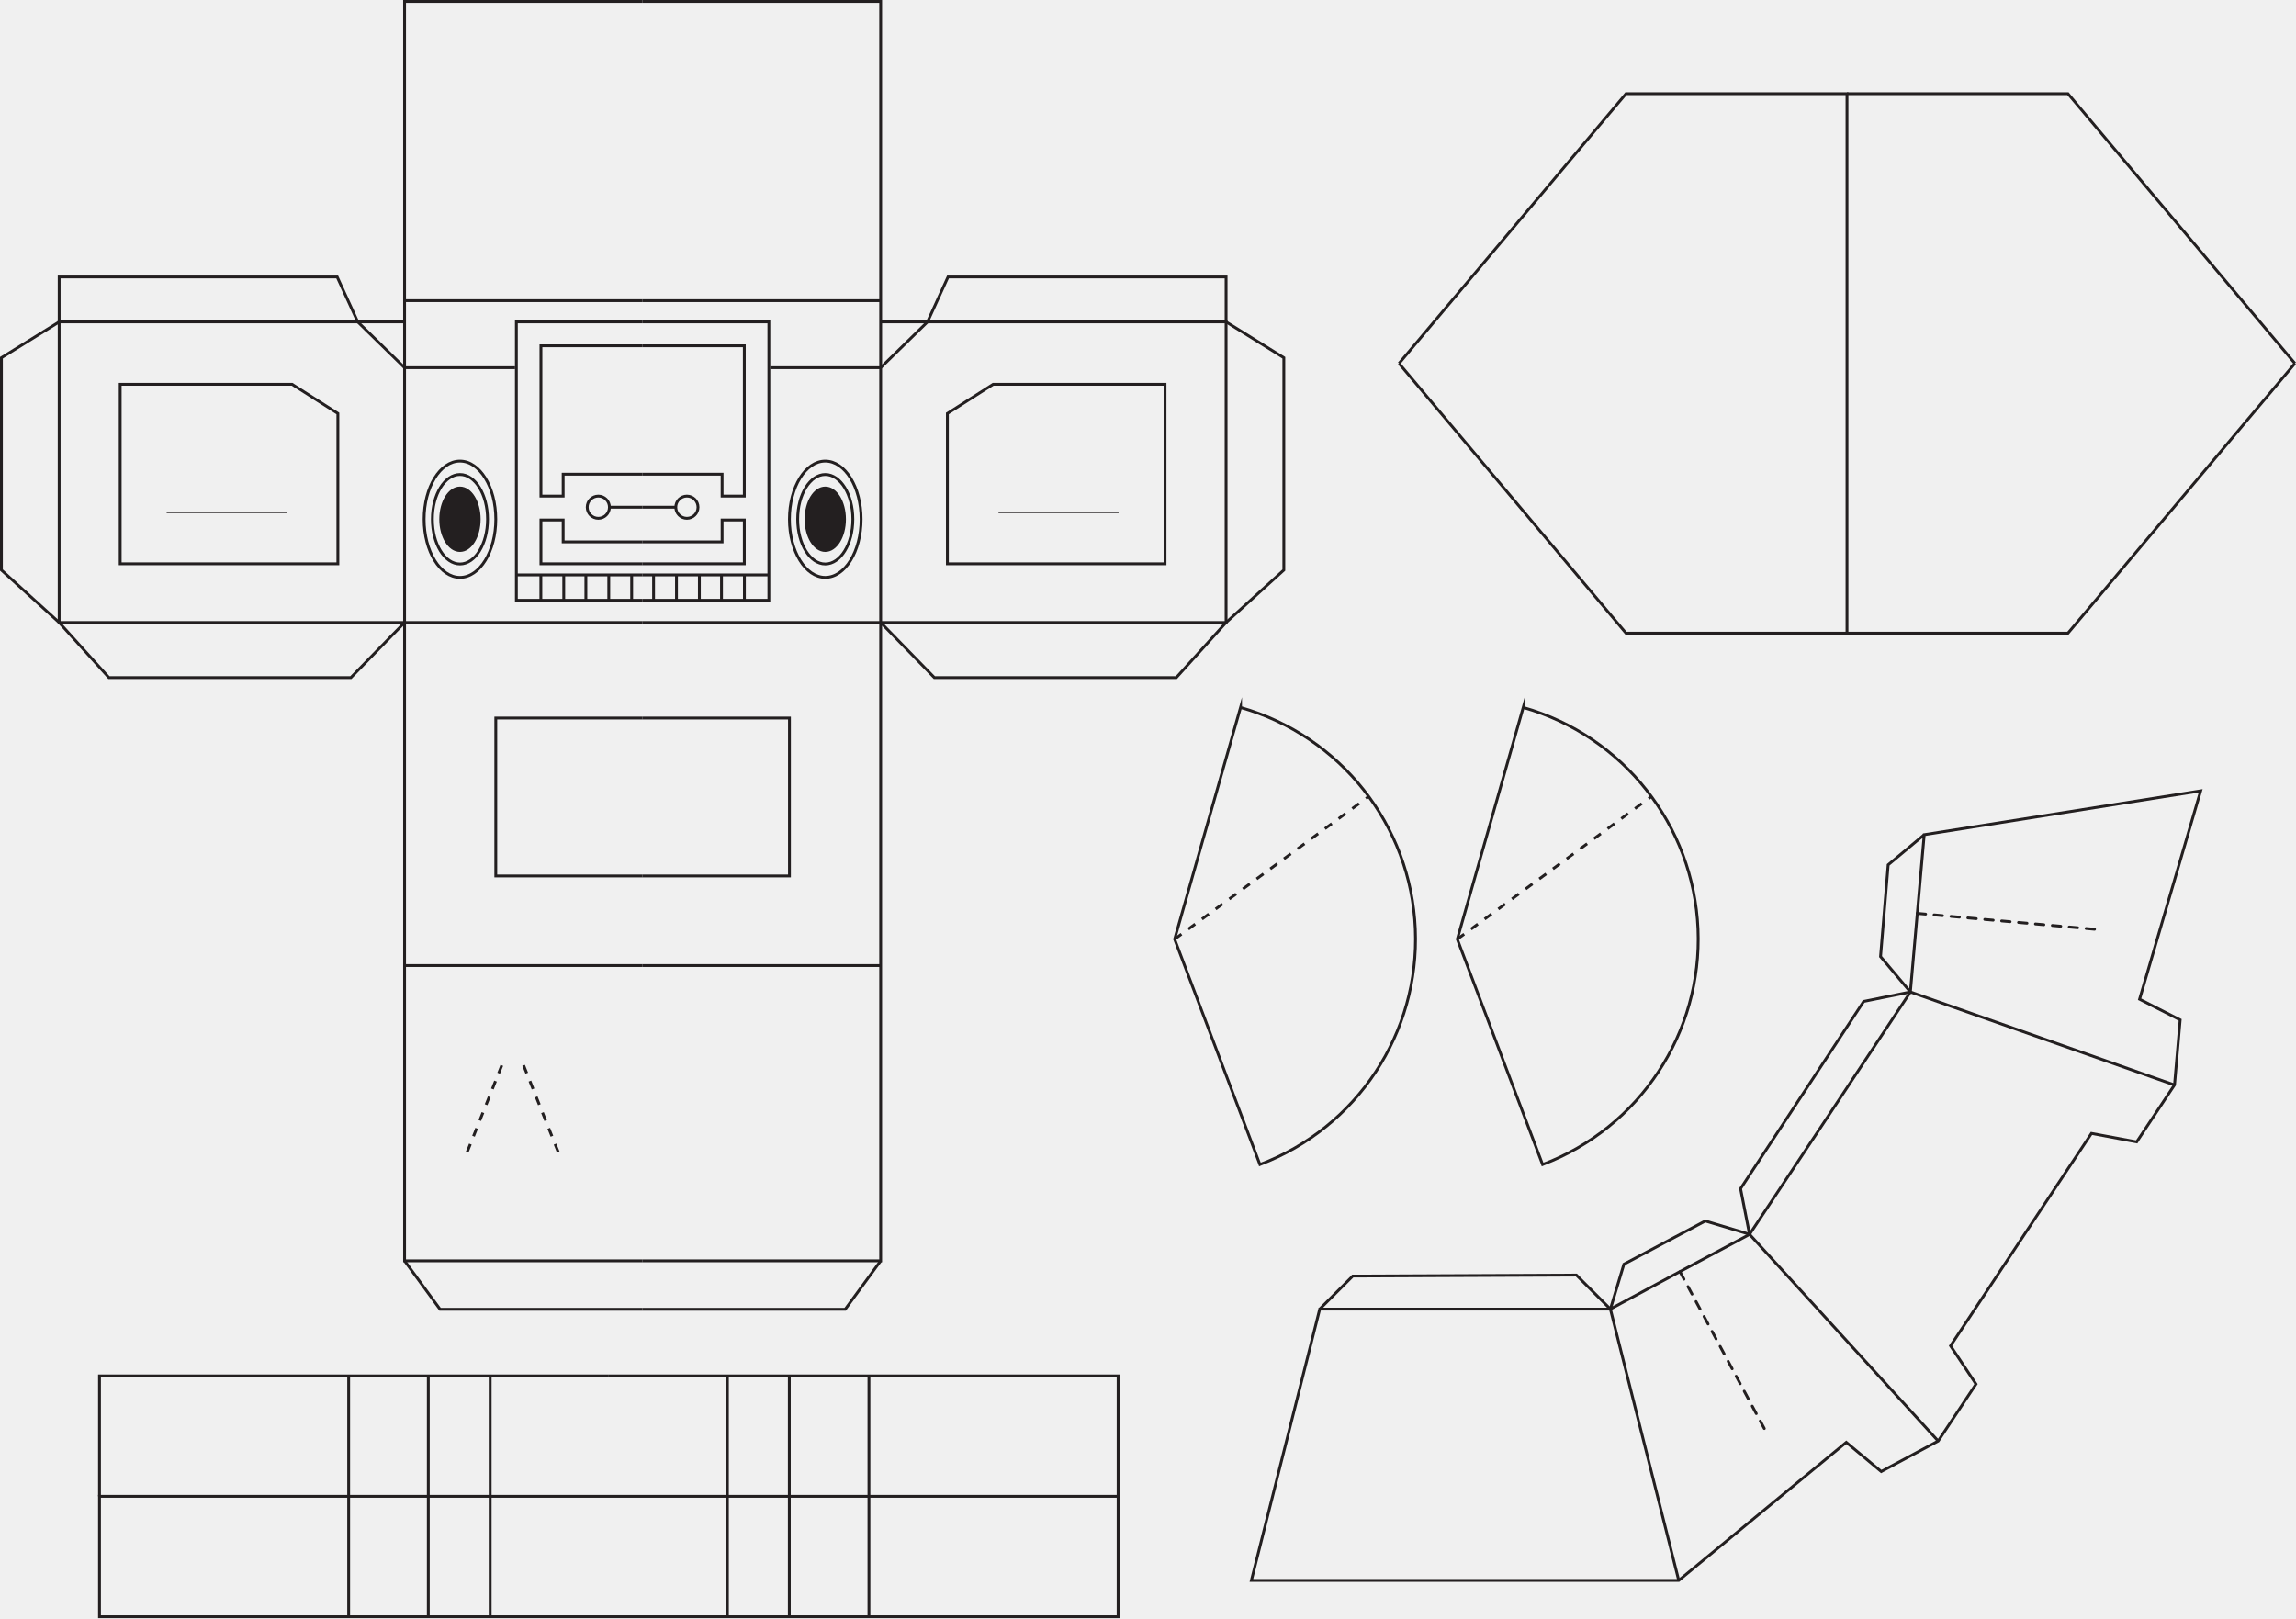
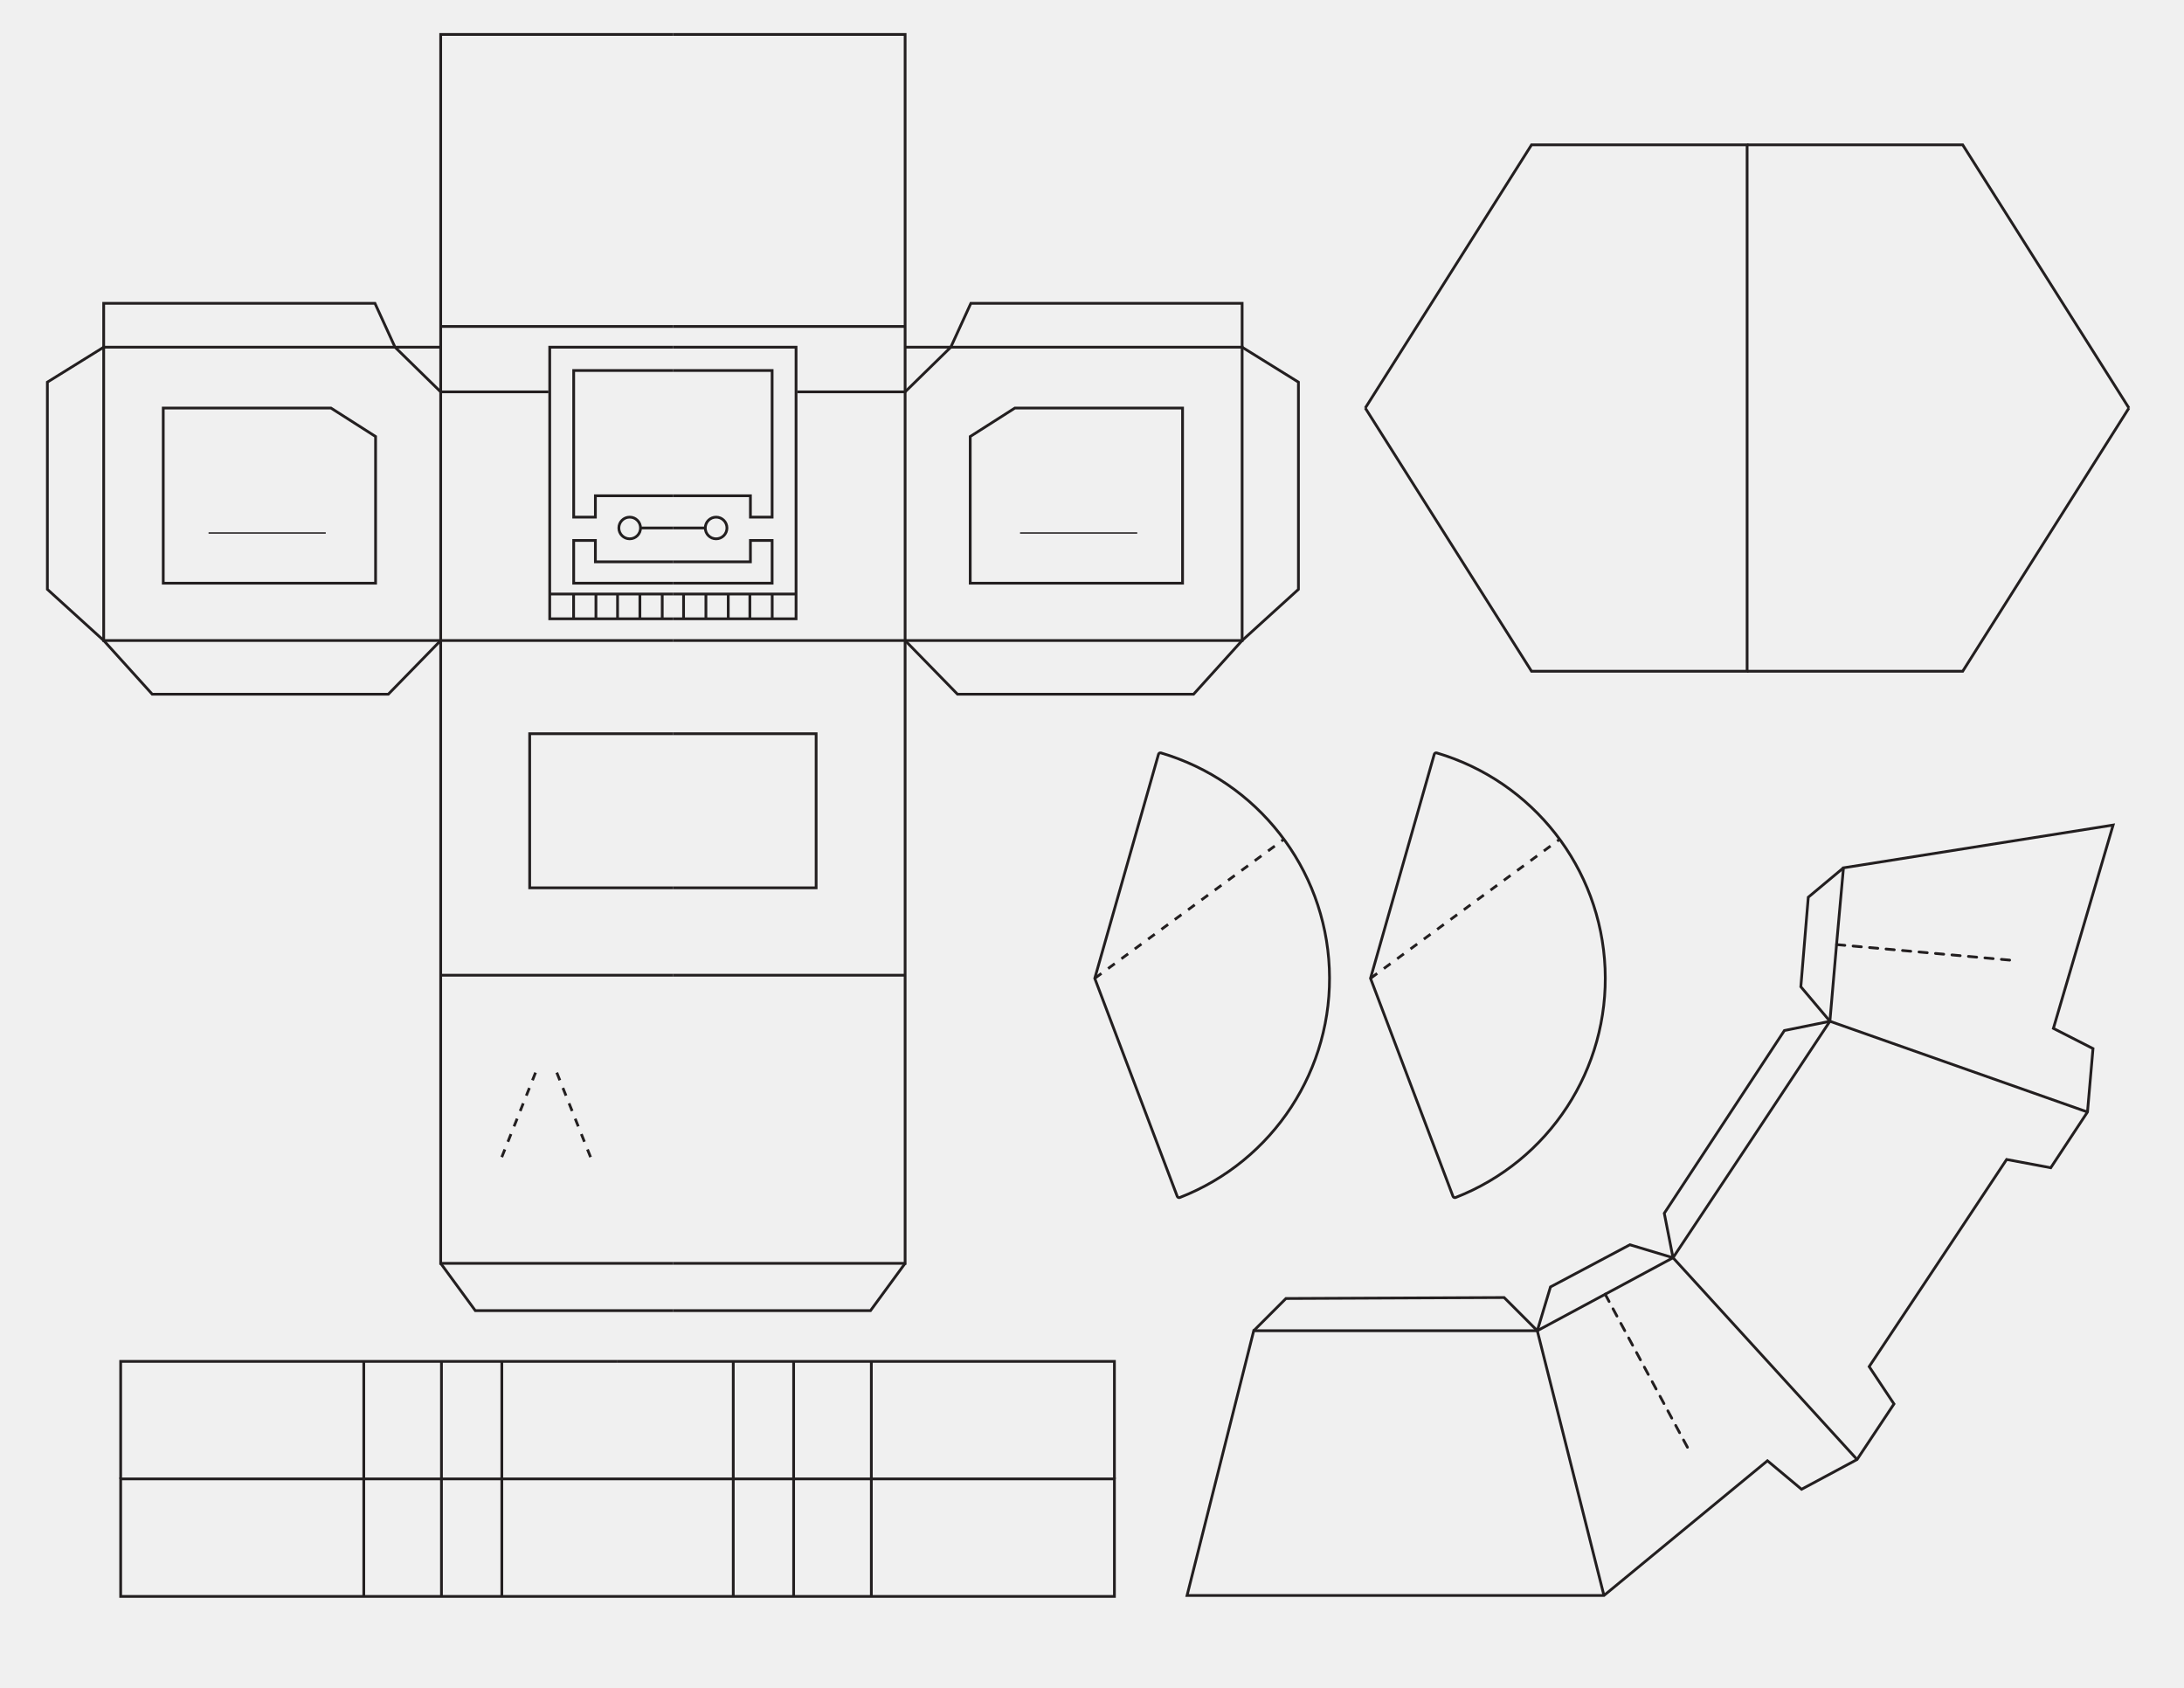
- <svg xmlns="http://www.w3.org/2000/svg" viewBox="0 0 812.27 572.52">
-   <polyline points="227.34 0.5 311.56 0.5 311.56 446.09 227.34 446.09" style="fill:none;stroke:#231f20;stroke-miterlimit:10" />
-   <line x1="311.56" y1="341.62" x2="227.34" y2="341.62" style="fill:none;stroke:#231f20;stroke-miterlimit:10" />
-   <polyline points="227.34 220.24 433.76 220.24 433.76 113.89 328.12 113.89 311.56 130.09 272.48 130.09" style="fill:none;stroke:#231f20;stroke-miterlimit:10" />
-   <line x1="311.56" y1="106.38" x2="227.34" y2="106.38" style="fill:none;stroke:#231f20;stroke-miterlimit:10" />
-   <polyline points="227.34 113.89 272.01 113.89 272.01 212.38 227.34 212.38" style="fill:none;stroke:#231f20;stroke-miterlimit:10" />
-   <polyline points="227.34 122.34 263.32 122.34 263.32 175.52 255.46 175.52 255.46 167.77 227.34 167.77" style="fill:none;stroke:#231f20;stroke-miterlimit:10" />
-   <polyline points="227.34 199.47 263.32 199.47 263.32 183.97 255.46 183.97 255.46 191.72 227.34 191.72" style="fill:none;stroke:#231f20;stroke-miterlimit:10" />
-   <line x1="272.01" y1="203.4" x2="227.34" y2="203.4" style="fill:none;stroke:#231f20;stroke-miterlimit:10" />
-   <line x1="231.22" y1="203.4" x2="231.22" y2="212.38" style="fill:none;stroke:#231f20;stroke-miterlimit:10" />
-   <line x1="239.32" y1="203.4" x2="239.32" y2="212.38" style="fill:none;stroke:#231f20;stroke-miterlimit:10" />
-   <line x1="247.42" y1="203.4" x2="247.42" y2="212.38" style="fill:none;stroke:#231f20;stroke-miterlimit:10" />
-   <line x1="255.25" y1="203.4" x2="255.25" y2="212.38" style="fill:none;stroke:#231f20;stroke-miterlimit:10" />
-   <line x1="263.35" y1="203.4" x2="263.35" y2="212.38" style="fill:none;stroke:#231f20;stroke-miterlimit:10" />
-   <circle cx="243.01" cy="179.45" r="3.93" style="fill:none;stroke:#231f20;stroke-miterlimit:10" />
-   <line x1="239.08" y1="179.45" x2="227.34" y2="179.45" style="fill:none;stroke:#231f20;stroke-miterlimit:10" />
-   <polyline points="311.56 113.89 328.12 113.89 335.39 97.99 433.76 97.99 433.76 113.89 454.19 126.57 454.19 201.69 433.76 220.24 416.15 239.73 330.55 239.73 311.56 220.24" style="fill:none;stroke:#231f20;stroke-miterlimit:10" />
-   <polyline points="227.34 254.05 279.29 254.05 279.29 309.92 227.34 309.92" style="fill:none;stroke:#231f20;stroke-miterlimit:10" />
-   <polygon points="335.16 199.47 412.16 199.47 412.16 135.96 351.36 135.96 335.16 146.29 335.16 199.47" style="fill:none;stroke:#231f20;stroke-miterlimit:10" />
-   <line x1="353.24" y1="181.27" x2="395.73" y2="181.27" style="fill:none;stroke:#231f20;stroke-miterlimit:10;stroke-width:0.5px" />
-   <polyline points="311.56 446.09 299.01 463.23 227.34 463.23" style="fill:none;stroke:#231f20;stroke-miterlimit:10" />
-   <polyline points="227.34 0.5 143.13 0.5 143.13 446.09 227.34 446.09" style="fill:none;stroke:#231f20;stroke-miterlimit:10" />
-   <line x1="143.13" y1="341.62" x2="227.34" y2="341.62" style="fill:none;stroke:#231f20;stroke-miterlimit:10" />
-   <polyline points="227.34 220.24 20.93 220.24 20.93 113.89 126.57 113.89 143.13 130.09 182.21 130.09" style="fill:none;stroke:#231f20;stroke-miterlimit:10" />
-   <line x1="143.13" y1="106.38" x2="227.34" y2="106.38" style="fill:none;stroke:#231f20;stroke-miterlimit:10" />
-   <polyline points="227.34 113.89 182.68 113.89 182.68 212.38 227.34 212.38" style="fill:none;stroke:#231f20;stroke-miterlimit:10" />
-   <polyline points="227.34 122.34 191.37 122.34 191.37 175.52 199.23 175.52 199.23 167.77 227.34 167.77" style="fill:none;stroke:#231f20;stroke-miterlimit:10" />
-   <polyline points="227.34 199.47 191.37 199.47 191.37 183.97 199.23 183.97 199.23 191.72 227.34 191.72" style="fill:none;stroke:#231f20;stroke-miterlimit:10" />
-   <line x1="182.68" y1="203.4" x2="227.34" y2="203.4" style="fill:none;stroke:#231f20;stroke-miterlimit:10" />
-   <line x1="223.47" y1="203.4" x2="223.47" y2="212.38" style="fill:none;stroke:#231f20;stroke-miterlimit:10" />
-   <line x1="215.37" y1="203.4" x2="215.37" y2="212.38" style="fill:none;stroke:#231f20;stroke-miterlimit:10" />
-   <line x1="207.27" y1="203.4" x2="207.27" y2="212.38" style="fill:none;stroke:#231f20;stroke-miterlimit:10" />
-   <line x1="199.44" y1="203.4" x2="199.44" y2="212.38" style="fill:none;stroke:#231f20;stroke-miterlimit:10" />
-   <line x1="191.34" y1="203.4" x2="191.34" y2="212.38" style="fill:none;stroke:#231f20;stroke-miterlimit:10" />
-   <circle cx="211.67" cy="179.45" r="3.93" style="fill:none;stroke:#231f20;stroke-miterlimit:10" />
-   <line x1="215.61" y1="179.45" x2="227.34" y2="179.45" style="fill:none;stroke:#231f20;stroke-miterlimit:10" />
-   <polyline points="143.13 113.89 126.57 113.89 119.29 97.99 20.93 97.99 20.93 113.89 0.5 126.57 0.5 201.69 20.93 220.24 38.53 239.73 124.13 239.73 143.13 220.24" style="fill:none;stroke:#231f20;stroke-miterlimit:10" />
-   <polyline points="227.34 254.05 175.4 254.05 175.4 309.92 227.34 309.92" style="fill:none;stroke:#231f20;stroke-miterlimit:10" />
-   <polygon points="119.53 199.47 42.52 199.47 42.52 135.96 103.33 135.96 119.53 146.29 119.53 199.47" style="fill:none;stroke:#231f20;stroke-miterlimit:10" />
-   <line x1="101.45" y1="181.27" x2="58.96" y2="181.27" style="fill:none;stroke:#231f20;stroke-miterlimit:10;stroke-width:0.5px" />
-   <polyline points="143.13 446.09 155.68 463.23 227.34 463.23" style="fill:none;stroke:#231f20;stroke-miterlimit:10" />
-   <line x1="177.53" y1="376.93" x2="164.87" y2="408.62" style="fill:#fff;stroke:#231f20;stroke-miterlimit:10;stroke-dasharray:3" />
-   <line x1="185.24" y1="376.93" x2="197.9" y2="408.62" style="fill:#fff;stroke:#231f20;stroke-miterlimit:10;stroke-dasharray:3" />
-   <ellipse cx="291.96" cy="183.71" rx="12.68" ry="20.57" style="fill:none;stroke:#231f20;stroke-miterlimit:10" />
-   <ellipse cx="291.96" cy="183.71" rx="9.76" ry="15.83" style="fill:none;stroke:#231f20;stroke-miterlimit:10" />
-   <ellipse cx="291.96" cy="183.71" rx="6.81" ry="11.06" style="fill:#231f20;stroke:#231f20;stroke-miterlimit:10" />
-   <ellipse cx="162.72" cy="183.71" rx="12.68" ry="20.57" style="fill:none;stroke:#231f20;stroke-miterlimit:10" />
-   <ellipse cx="162.72" cy="183.71" rx="9.76" ry="15.83" style="fill:none;stroke:#231f20;stroke-miterlimit:10" />
-   <ellipse cx="162.72" cy="183.71" rx="6.81" ry="11.06" style="fill:#231f20;stroke:#231f20;stroke-miterlimit:10" />
-   <polyline points="811.88 128.58 731.6 224.01 653.42 224.01" style="fill:none;stroke:#231f20;stroke-miterlimit:10" />
-   <polyline points="811.88 128.58 731.6 33.15 653.42 33.15" style="fill:none;stroke:#231f20;stroke-miterlimit:10" />
-   <polyline points="494.95 128.58 575.24 33.15 653.42 33.15 653.42 224.01 575.24 224.01 494.95 128.58" style="fill:none;stroke:#231f20;stroke-miterlimit:10" />
-   <path d="M431.59,278.28" transform="translate(-12.71 -7.99)" style="fill:none;stroke:#231f20;stroke-miterlimit:10" />
-   <path d="M451.59,258.28l-23.32,82L458.44,420a85.25,85.25,0,0,0-6.85-161.71Z" transform="translate(-12.71 -7.99)" style="fill:none;stroke:#231f20;stroke-miterlimit:10" />
-   <line x1="415.56" y1="332.28" x2="484.23" y2="281.8" style="fill:none;stroke:#231f20;stroke-miterlimit:10;stroke-dasharray:3" />
-   <path d="M551.59,258.28l-23.32,82L558.44,420a85.25,85.25,0,0,0-6.85-161.71Z" transform="translate(-12.71 -7.99)" style="fill:none;stroke:#231f20;stroke-miterlimit:10" />
-   <line x1="515.56" y1="332.28" x2="584.23" y2="281.8" style="fill:none;stroke:#231f20;stroke-miterlimit:10;stroke-dasharray:3" />
-   <path d="M408.27,537.4" transform="translate(-12.71 -7.99)" style="fill:none;stroke:#231f20;stroke-miterlimit:10" />
-   <polyline points="215.38 486.8 395.56 486.8 395.56 529.41" style="fill:none;stroke:#231f20;stroke-miterlimit:10" />
-   <path d="M228.09,494.79" transform="translate(-12.71 -7.99)" style="fill:none;stroke:#231f20;stroke-miterlimit:10" />
-   <line x1="307.41" y1="486.8" x2="307.41" y2="529.41" style="fill:none;stroke:#231f20;stroke-miterlimit:10" />
-   <line x1="279.24" y1="486.8" x2="279.24" y2="529.41" style="fill:none;stroke:#231f20;stroke-miterlimit:10" />
-   <line x1="257.34" y1="486.8" x2="257.34" y2="529.41" style="fill:none;stroke:#231f20;stroke-miterlimit:10" />
-   <polyline points="215.38 486.8 35.2 486.8 35.2 529.41" style="fill:none;stroke:#231f20;stroke-miterlimit:10" />
-   <line x1="123.35" y1="486.8" x2="123.35" y2="529.41" style="fill:none;stroke:#231f20;stroke-miterlimit:10" />
-   <line x1="151.52" y1="486.8" x2="151.52" y2="529.41" style="fill:none;stroke:#231f20;stroke-miterlimit:10" />
-   <line x1="173.41" y1="486.8" x2="173.41" y2="529.41" style="fill:none;stroke:#231f20;stroke-miterlimit:10" />
-   <polyline points="215.38 572.02 395.56 572.02 395.56 529.41 35.2 529.41 35.2 572.02 215.38 572.02" style="fill:none;stroke:#231f20;stroke-miterlimit:10" />
-   <line x1="307.41" y1="572.02" x2="307.41" y2="529.41" style="fill:none;stroke:#231f20;stroke-miterlimit:10" />
-   <line x1="279.24" y1="572.02" x2="279.24" y2="529.41" style="fill:none;stroke:#231f20;stroke-miterlimit:10" />
-   <line x1="257.34" y1="572.02" x2="257.34" y2="529.41" style="fill:none;stroke:#231f20;stroke-miterlimit:10" />
-   <line x1="123.35" y1="572.02" x2="123.35" y2="529.41" style="fill:none;stroke:#231f20;stroke-miterlimit:10" />
-   <line x1="151.52" y1="572.02" x2="151.52" y2="529.41" style="fill:none;stroke:#231f20;stroke-miterlimit:10" />
-   <line x1="173.41" y1="572.02" x2="173.41" y2="529.41" style="fill:none;stroke:#231f20;stroke-miterlimit:10" />
-   <path d="M381.33,593.91" transform="translate(-12.71 -7.99)" style="fill:none;stroke:#231f20;stroke-miterlimit:10" />
-   <path d="M577.3,587.76" transform="translate(-12.71 -7.99)" style="fill:none;stroke:#231f20;stroke-miterlimit:10" />
-   <polyline points="466.89 463.16 478.57 451.48 557.68 451.13 569.72 463.16 574.5 447.28 603.3 431.99 618.94 436.7" style="fill:none;stroke:#231f20;stroke-miterlimit:10" />
-   <polyline points="675.84 350.96 659.33 354.31 615.77 420.56 618.94 436.7" style="fill:none;stroke:#231f20;stroke-miterlimit:10" />
-   <path d="M702.44,567.17" transform="translate(-12.71 -7.99)" style="fill:none;stroke:#231f20;stroke-miterlimit:10" />
-   <line x1="594.33" y1="449.93" x2="624.46" y2="505.96" style="fill:none;stroke:#231f20;stroke-linecap:round;stroke-miterlimit:10;stroke-dasharray:3" />
-   <path d="M804.84,392.09" transform="translate(-12.71 -7.99)" style="fill:none;stroke:#231f20;stroke-miterlimit:10" />
-   <path d="M791.25,287.8l-97.8,15.51L691,331.14,688.55,359l-28.4,42.86-28.5,42.87L607,457.91l-24.61,13.24H479.6l-24.18,96H606.61l59.27-48.85,12.37,10.33,20.15-10.8,13.37-20.14-9-13.54,24.91-37.58L752.62,409l16,3L782,391.84l2-23-14.36-7.32Z" transform="translate(-12.71 -7.99)" style="fill:none;stroke:#231f20;stroke-miterlimit:10" />
-   <polyline points="675.84 350.96 665.29 338.44 667.99 305.98 680.75 295.32" style="fill:none;stroke:#231f20;stroke-miterlimit:10" />
-   <line x1="678.25" y1="323.15" x2="741.62" y2="328.83" style="fill:none;stroke:#231f20;stroke-linecap:round;stroke-miterlimit:10;stroke-dasharray:3" />
-   <line x1="569.72" y1="463.16" x2="593.9" y2="559.18" style="fill:none;stroke:#231f20;stroke-miterlimit:10" />
-   <line x1="618.94" y1="436.7" x2="685.69" y2="509.86" style="fill:none;stroke:#231f20;stroke-miterlimit:10" />
-   <line x1="675.84" y1="350.96" x2="769.24" y2="383.86" style="fill:none;stroke:#231f20;stroke-miterlimit:10" />
+ <svg xmlns="http://www.w3.org/2000/svg" viewBox="0 0 792 612">
+   <rect width="792" height="612" style="fill:none" />
+   <polyline points="772.03 147.95 711.75 243.39 633.57 243.39" style="fill:none;stroke:#231f20;stroke-miterlimit:10" />
+   <polyline points="772.03 147.95 711.75 52.52 633.57 52.52" style="fill:none;stroke:#231f20;stroke-miterlimit:10" />
+   <polyline points="495.1 147.95 555.39 52.52 633.57 52.52 633.57 243.39 555.39 243.39 495.1 147.95" style="fill:none;stroke:#231f20;stroke-miterlimit:10" />
+   <path d="M404.13,536.24" style="fill:none;stroke:#231f20;stroke-miterlimit:10" />
+   <polyline points="223.95 493.63 404.13 493.63 404.13 536.24" style="fill:none;stroke:#231f20;stroke-miterlimit:10" />
+   <path d="M224,493.63" style="fill:none;stroke:#231f20;stroke-miterlimit:10" />
+   <line x1="315.98" y1="493.63" x2="315.98" y2="536.24" style="fill:none;stroke:#231f20;stroke-miterlimit:10" />
+   <line x1="287.8" y1="493.63" x2="287.8" y2="536.24" style="fill:none;stroke:#231f20;stroke-miterlimit:10" />
+   <line x1="265.91" y1="493.63" x2="265.91" y2="536.24" style="fill:none;stroke:#231f20;stroke-miterlimit:10" />
+   <polyline points="223.95 493.63 43.76 493.63 43.76 536.24" style="fill:none;stroke:#231f20;stroke-miterlimit:10" />
+   <line x1="131.92" y1="493.63" x2="131.92" y2="536.24" style="fill:none;stroke:#231f20;stroke-miterlimit:10" />
+   <line x1="160.09" y1="493.63" x2="160.09" y2="536.24" style="fill:none;stroke:#231f20;stroke-miterlimit:10" />
+   <line x1="181.98" y1="493.63" x2="181.98" y2="536.24" style="fill:none;stroke:#231f20;stroke-miterlimit:10" />
+   <polyline points="223.95 578.85 404.13 578.85 404.13 536.24 43.76 536.24 43.76 578.85 223.95 578.85" style="fill:none;stroke:#231f20;stroke-miterlimit:10" />
+   <line x1="315.98" y1="578.85" x2="315.98" y2="536.24" style="fill:none;stroke:#231f20;stroke-miterlimit:10" />
+   <line x1="287.8" y1="578.85" x2="287.8" y2="536.24" style="fill:none;stroke:#231f20;stroke-miterlimit:10" />
+   <line x1="265.91" y1="578.85" x2="265.91" y2="536.24" style="fill:none;stroke:#231f20;stroke-miterlimit:10" />
+   <line x1="131.92" y1="578.85" x2="131.92" y2="536.24" style="fill:none;stroke:#231f20;stroke-miterlimit:10" />
+   <line x1="160.09" y1="578.85" x2="160.09" y2="536.24" style="fill:none;stroke:#231f20;stroke-miterlimit:10" />
+   <line x1="181.98" y1="578.85" x2="181.98" y2="536.24" style="fill:none;stroke:#231f20;stroke-miterlimit:10" />
+   <path d="M377.19,592.75" style="fill:none;stroke:#231f20;stroke-miterlimit:10" />
+   <polyline points="454.65 482.51 466.33 470.83 545.45 470.48 557.48 482.51 562.26 466.63 591.06 451.34 606.7 456.05" style="fill:none;stroke:#231f20;stroke-miterlimit:10" />
+   <polyline points="663.61 370.31 647.09 373.66 603.53 439.92 606.7 456.05" style="fill:none;stroke:#231f20;stroke-miterlimit:10" />
+   <path d="M677.49,578.53" style="fill:none;stroke:#231f20;stroke-miterlimit:10" />
+   <line x1="582.1" y1="469.28" x2="612.22" y2="525.31" style="fill:none;stroke:#231f20;stroke-linecap:round;stroke-miterlimit:10;stroke-dasharray:3" />
+   <path d="M779.89,403.45" style="fill:none;stroke:#231f20;stroke-miterlimit:10" />
+   <path d="M766.3,299.16l-97.79,15.51L666,342.5l-2.41,27.81L635.2,413.17l-28.5,42.88-24.6,13.23-24.62,13.23H454.65l-24.18,96H581.66l59.28-48.85L653.31,540l20.14-10.8,13.38-20.14-9-13.54L702.77,458l24.91-37.58,16,3L757,403.21l2-23-14.36-7.32Z" style="fill:none;stroke:#231f20;stroke-miterlimit:10" />
+   <polyline points="663.61 370.31 653.05 357.79 655.75 325.33 668.51 314.67" style="fill:none;stroke:#231f20;stroke-miterlimit:10" />
+   <line x1="666.02" y1="342.5" x2="729.38" y2="348.18" style="fill:none;stroke:#231f20;stroke-linecap:round;stroke-miterlimit:10;stroke-dasharray:3" />
+   <line x1="557.48" y1="482.51" x2="581.66" y2="578.53" style="fill:none;stroke:#231f20;stroke-miterlimit:10" />
+   <line x1="606.7" y1="456.05" x2="673.45" y2="529.21" style="fill:none;stroke:#231f20;stroke-miterlimit:10" />
+   <line x1="663.61" y1="370.31" x2="757" y2="403.21" style="fill:none;stroke:#231f20;stroke-miterlimit:10" />
+   <polyline points="244.02 12.49 328.23 12.49 328.23 458.08 244.02 458.08" style="fill:none;stroke:#231f20;stroke-miterlimit:10" />
+   <line x1="328.23" y1="353.61" x2="244.02" y2="353.61" style="fill:none;stroke:#231f20;stroke-miterlimit:10" />
+   <polyline points="244.02 232.24 450.44 232.24 450.44 125.89 344.79 125.89 328.23 142.09 289.15 142.09" style="fill:none;stroke:#231f20;stroke-miterlimit:10" />
+   <line x1="328.23" y1="118.37" x2="244.02" y2="118.37" style="fill:none;stroke:#231f20;stroke-miterlimit:10" />
+   <polyline points="244.02 125.89 288.68 125.89 288.68 224.37 244.02 224.37" style="fill:none;stroke:#231f20;stroke-miterlimit:10" />
+   <polyline points="244.02 134.34 280 134.34 280 187.51 272.13 187.51 272.13 179.76 244.02 179.76" style="fill:none;stroke:#231f20;stroke-miterlimit:10" />
+   <polyline points="244.02 211.46 280 211.46 280 195.96 272.13 195.96 272.13 203.71 244.02 203.71" style="fill:none;stroke:#231f20;stroke-miterlimit:10" />
+   <line x1="288.68" y1="215.39" x2="244.02" y2="215.39" style="fill:none;stroke:#231f20;stroke-miterlimit:10" />
+   <line x1="247.89" y1="215.39" x2="247.89" y2="224.37" style="fill:none;stroke:#231f20;stroke-miterlimit:10" />
+   <line x1="255.99" y1="215.39" x2="255.99" y2="224.37" style="fill:none;stroke:#231f20;stroke-miterlimit:10" />
+   <line x1="264.09" y1="215.39" x2="264.09" y2="224.37" style="fill:none;stroke:#231f20;stroke-miterlimit:10" />
+   <line x1="271.93" y1="215.39" x2="271.93" y2="224.37" style="fill:none;stroke:#231f20;stroke-miterlimit:10" />
+   <line x1="280.03" y1="215.39" x2="280.03" y2="224.37" style="fill:none;stroke:#231f20;stroke-miterlimit:10" />
+   <circle cx="259.69" cy="191.44" r="3.93" style="fill:none;stroke:#231f20;stroke-miterlimit:10" />
+   <line x1="255.76" y1="191.44" x2="244.02" y2="191.44" style="fill:none;stroke:#231f20;stroke-miterlimit:10" />
+   <polyline points="328.23 125.89 344.79 125.89 352.07 109.98 450.44 109.98 450.44 125.89 470.86 138.56 470.86 213.69 450.44 232.24 432.83 251.72 347.23 251.72 328.23 232.24" style="fill:none;stroke:#231f20;stroke-miterlimit:10" />
+   <polyline points="244.02 266.04 295.96 266.04 295.96 321.92 244.02 321.92" style="fill:none;stroke:#231f20;stroke-miterlimit:10" />
+   <polygon points="351.84 211.46 428.84 211.46 428.84 147.95 368.04 147.95 351.84 158.28 351.84 211.46" style="fill:none;stroke:#231f20;stroke-miterlimit:10" />
+   <line x1="369.91" y1="193.26" x2="412.41" y2="193.26" style="fill:none;stroke:#231f20;stroke-miterlimit:10;stroke-width:0.5px" />
+   <polyline points="328.23 458.08 315.68 475.22 244.02 475.22" style="fill:none;stroke:#231f20;stroke-miterlimit:10" />
+   <polyline points="244.02 12.49 159.81 12.49 159.81 458.08 244.02 458.08" style="fill:none;stroke:#231f20;stroke-miterlimit:10" />
+   <line x1="159.81" y1="353.61" x2="244.02" y2="353.61" style="fill:none;stroke:#231f20;stroke-miterlimit:10" />
+   <polyline points="244.02 232.24 37.6 232.24 37.6 125.89 143.25 125.89 159.81 142.09 198.89 142.09" style="fill:none;stroke:#231f20;stroke-miterlimit:10" />
+   <line x1="159.81" y1="118.37" x2="244.02" y2="118.37" style="fill:none;stroke:#231f20;stroke-miterlimit:10" />
+   <polyline points="244.02 125.89 199.35 125.89 199.35 224.37 244.02 224.37" style="fill:none;stroke:#231f20;stroke-miterlimit:10" />
+   <polyline points="244.02 134.34 208.04 134.34 208.04 187.51 215.91 187.51 215.91 179.76 244.02 179.76" style="fill:none;stroke:#231f20;stroke-miterlimit:10" />
+   <polyline points="244.02 211.46 208.04 211.46 208.04 195.96 215.91 195.96 215.91 203.71 244.02 203.71" style="fill:none;stroke:#231f20;stroke-miterlimit:10" />
+   <line x1="199.36" y1="215.39" x2="244.02" y2="215.39" style="fill:none;stroke:#231f20;stroke-miterlimit:10" />
+   <line x1="240.15" y1="215.39" x2="240.15" y2="224.37" style="fill:none;stroke:#231f20;stroke-miterlimit:10" />
+   <line x1="232.05" y1="215.39" x2="232.05" y2="224.37" style="fill:none;stroke:#231f20;stroke-miterlimit:10" />
+   <line x1="223.95" y1="215.39" x2="223.95" y2="224.37" style="fill:none;stroke:#231f20;stroke-miterlimit:10" />
+   <line x1="216.11" y1="215.39" x2="216.11" y2="224.37" style="fill:none;stroke:#231f20;stroke-miterlimit:10" />
+   <line x1="208.01" y1="215.39" x2="208.01" y2="224.37" style="fill:none;stroke:#231f20;stroke-miterlimit:10" />
+   <circle cx="228.35" cy="191.44" r="3.93" style="fill:none;stroke:#231f20;stroke-miterlimit:10" />
+   <line x1="232.28" y1="191.44" x2="244.02" y2="191.44" style="fill:none;stroke:#231f20;stroke-miterlimit:10" />
+   <polyline points="159.81 125.89 143.25 125.89 135.97 109.98 37.6 109.98 37.6 125.89 17.18 138.56 17.18 213.69 37.6 232.24 55.21 251.72 140.81 251.72 159.81 232.24" style="fill:none;stroke:#231f20;stroke-miterlimit:10" />
+   <polyline points="244.02 266.04 192.08 266.04 192.08 321.92 244.02 321.92" style="fill:none;stroke:#231f20;stroke-miterlimit:10" />
+   <polygon points="136.2 211.46 59.2 211.46 59.2 147.95 120 147.95 136.2 158.28 136.2 211.46" style="fill:none;stroke:#231f20;stroke-miterlimit:10" />
+   <line x1="118.13" y1="193.26" x2="75.63" y2="193.26" style="fill:none;stroke:#231f20;stroke-miterlimit:10;stroke-width:0.5px" />
+   <polyline points="159.81 458.08 172.36 475.22 244.02 475.22" style="fill:none;stroke:#231f20;stroke-miterlimit:10" />
+   <line x1="194.21" y1="388.92" x2="181.54" y2="420.62" style="fill:#fff;stroke:#231f20;stroke-miterlimit:10;stroke-dasharray:3" />
+   <line x1="201.91" y1="388.92" x2="214.58" y2="420.62" style="fill:#fff;stroke:#231f20;stroke-miterlimit:10;stroke-dasharray:3" />
+   <path d="M420.13,273.45,397,354.74l29.91,79.05a.74.74,0,0,0,.94.42A85.26,85.26,0,0,0,421,273,.73.73,0,0,0,420.13,273.45Z" style="fill:none;stroke:#231f20;stroke-miterlimit:10" />
+   <line x1="397" y1="354.74" x2="465.67" y2="304.27" style="fill:none;stroke:#231f20;stroke-miterlimit:10;stroke-dasharray:3" />
+   <path d="M520.13,273.45,497,354.74l29.91,79.05a.74.74,0,0,0,.94.42A85.26,85.26,0,0,0,521,273,.73.73,0,0,0,520.13,273.45Z" style="fill:none;stroke:#231f20;stroke-miterlimit:10" />
+   <line x1="497" y1="354.74" x2="565.67" y2="304.27" style="fill:none;stroke:#231f20;stroke-miterlimit:10;stroke-dasharray:3" />
</svg>
